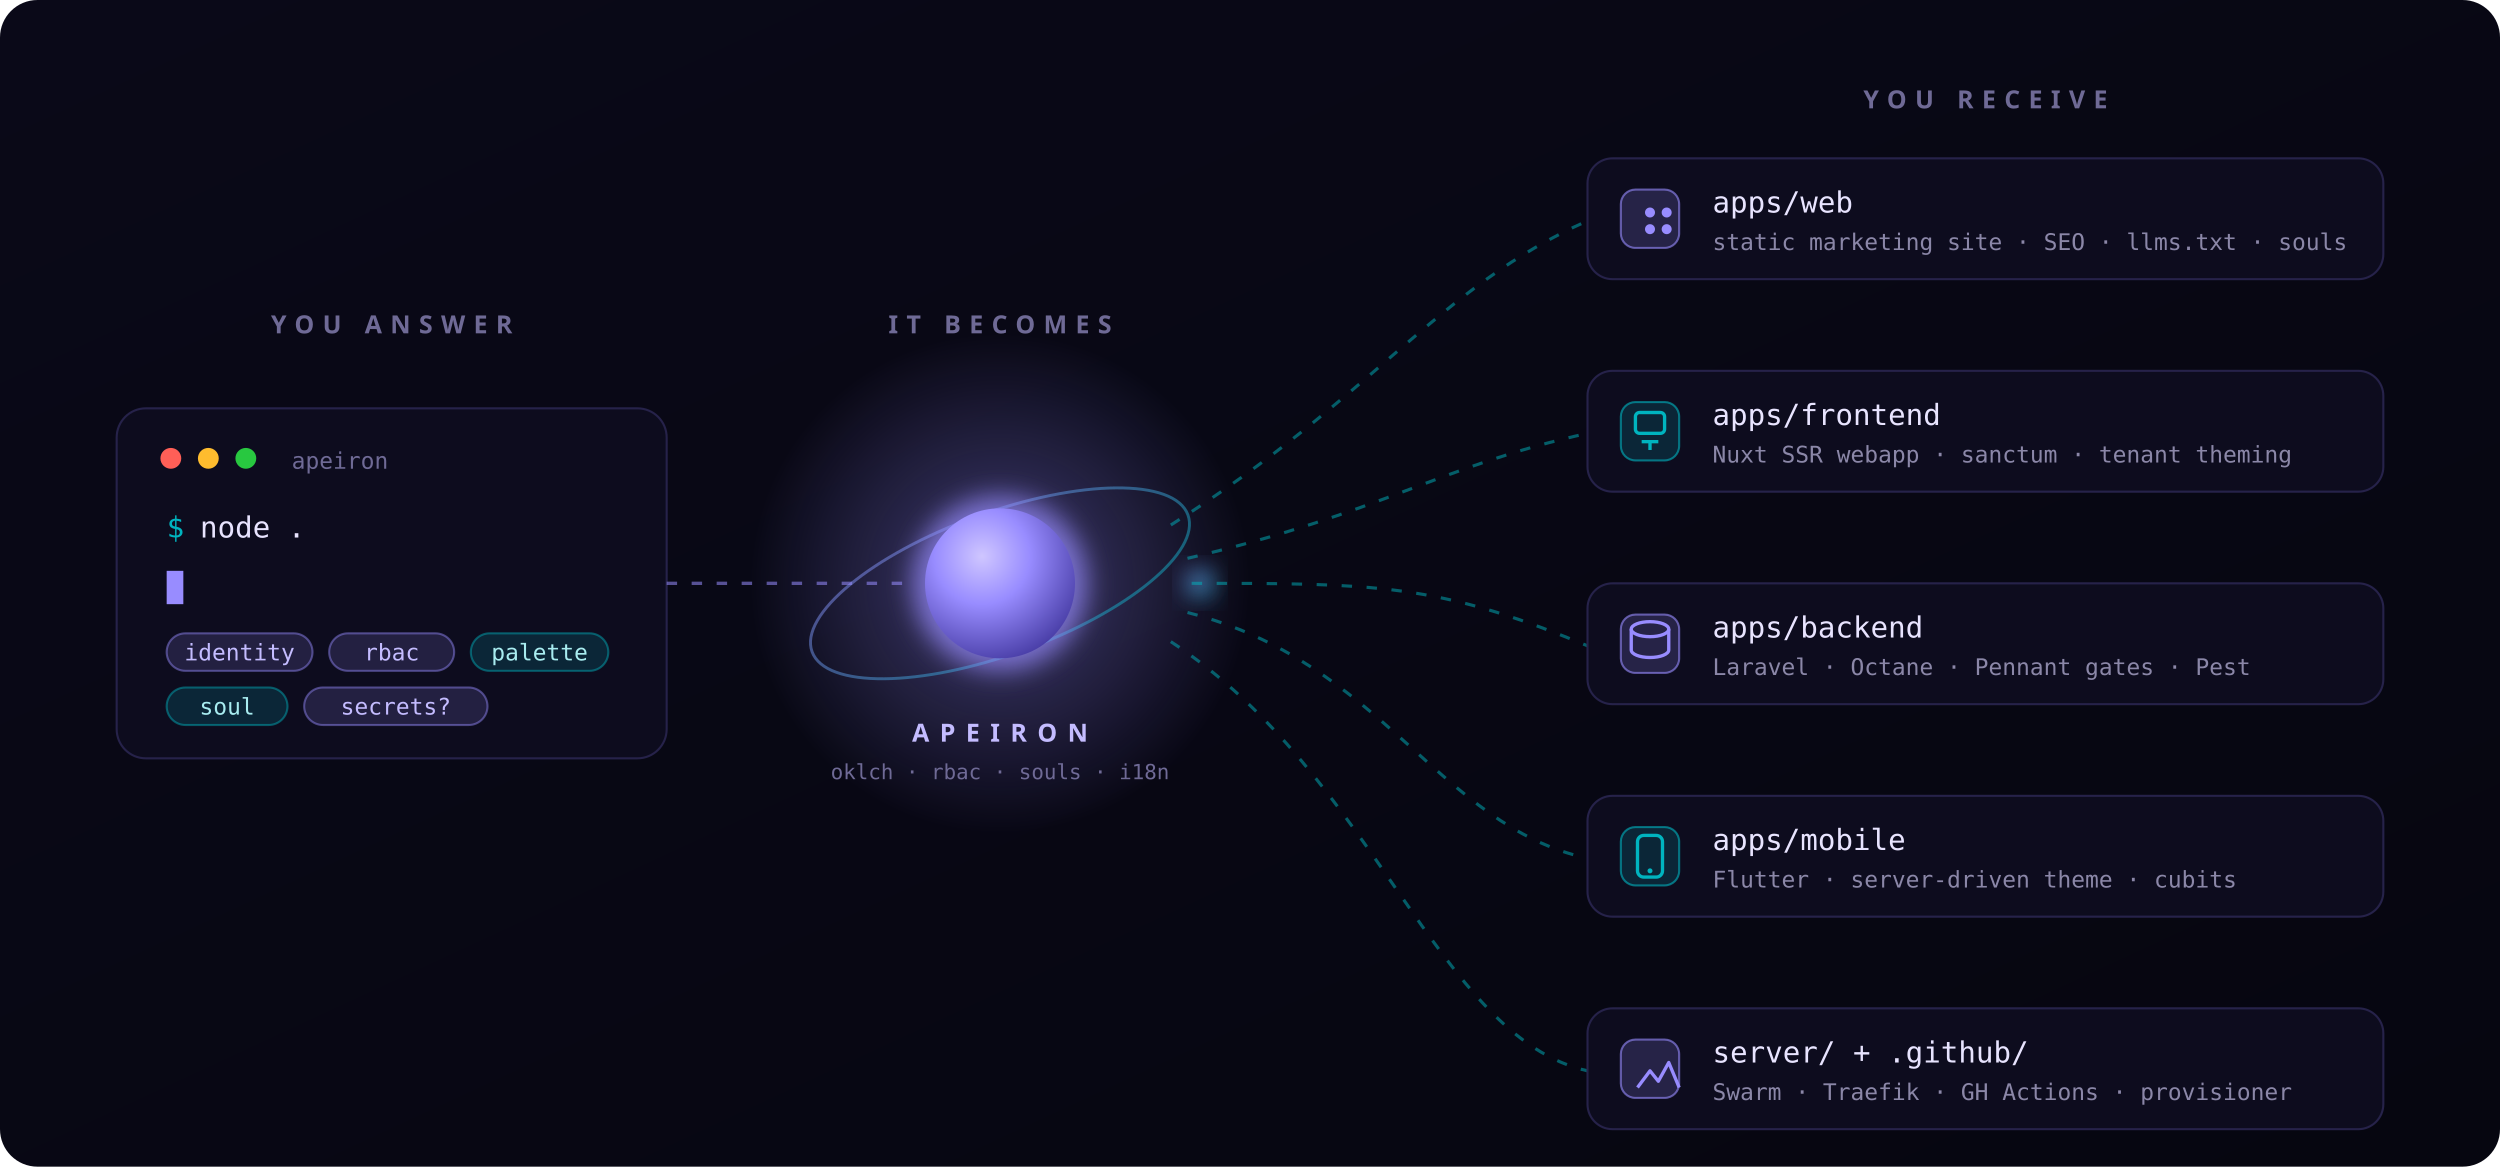
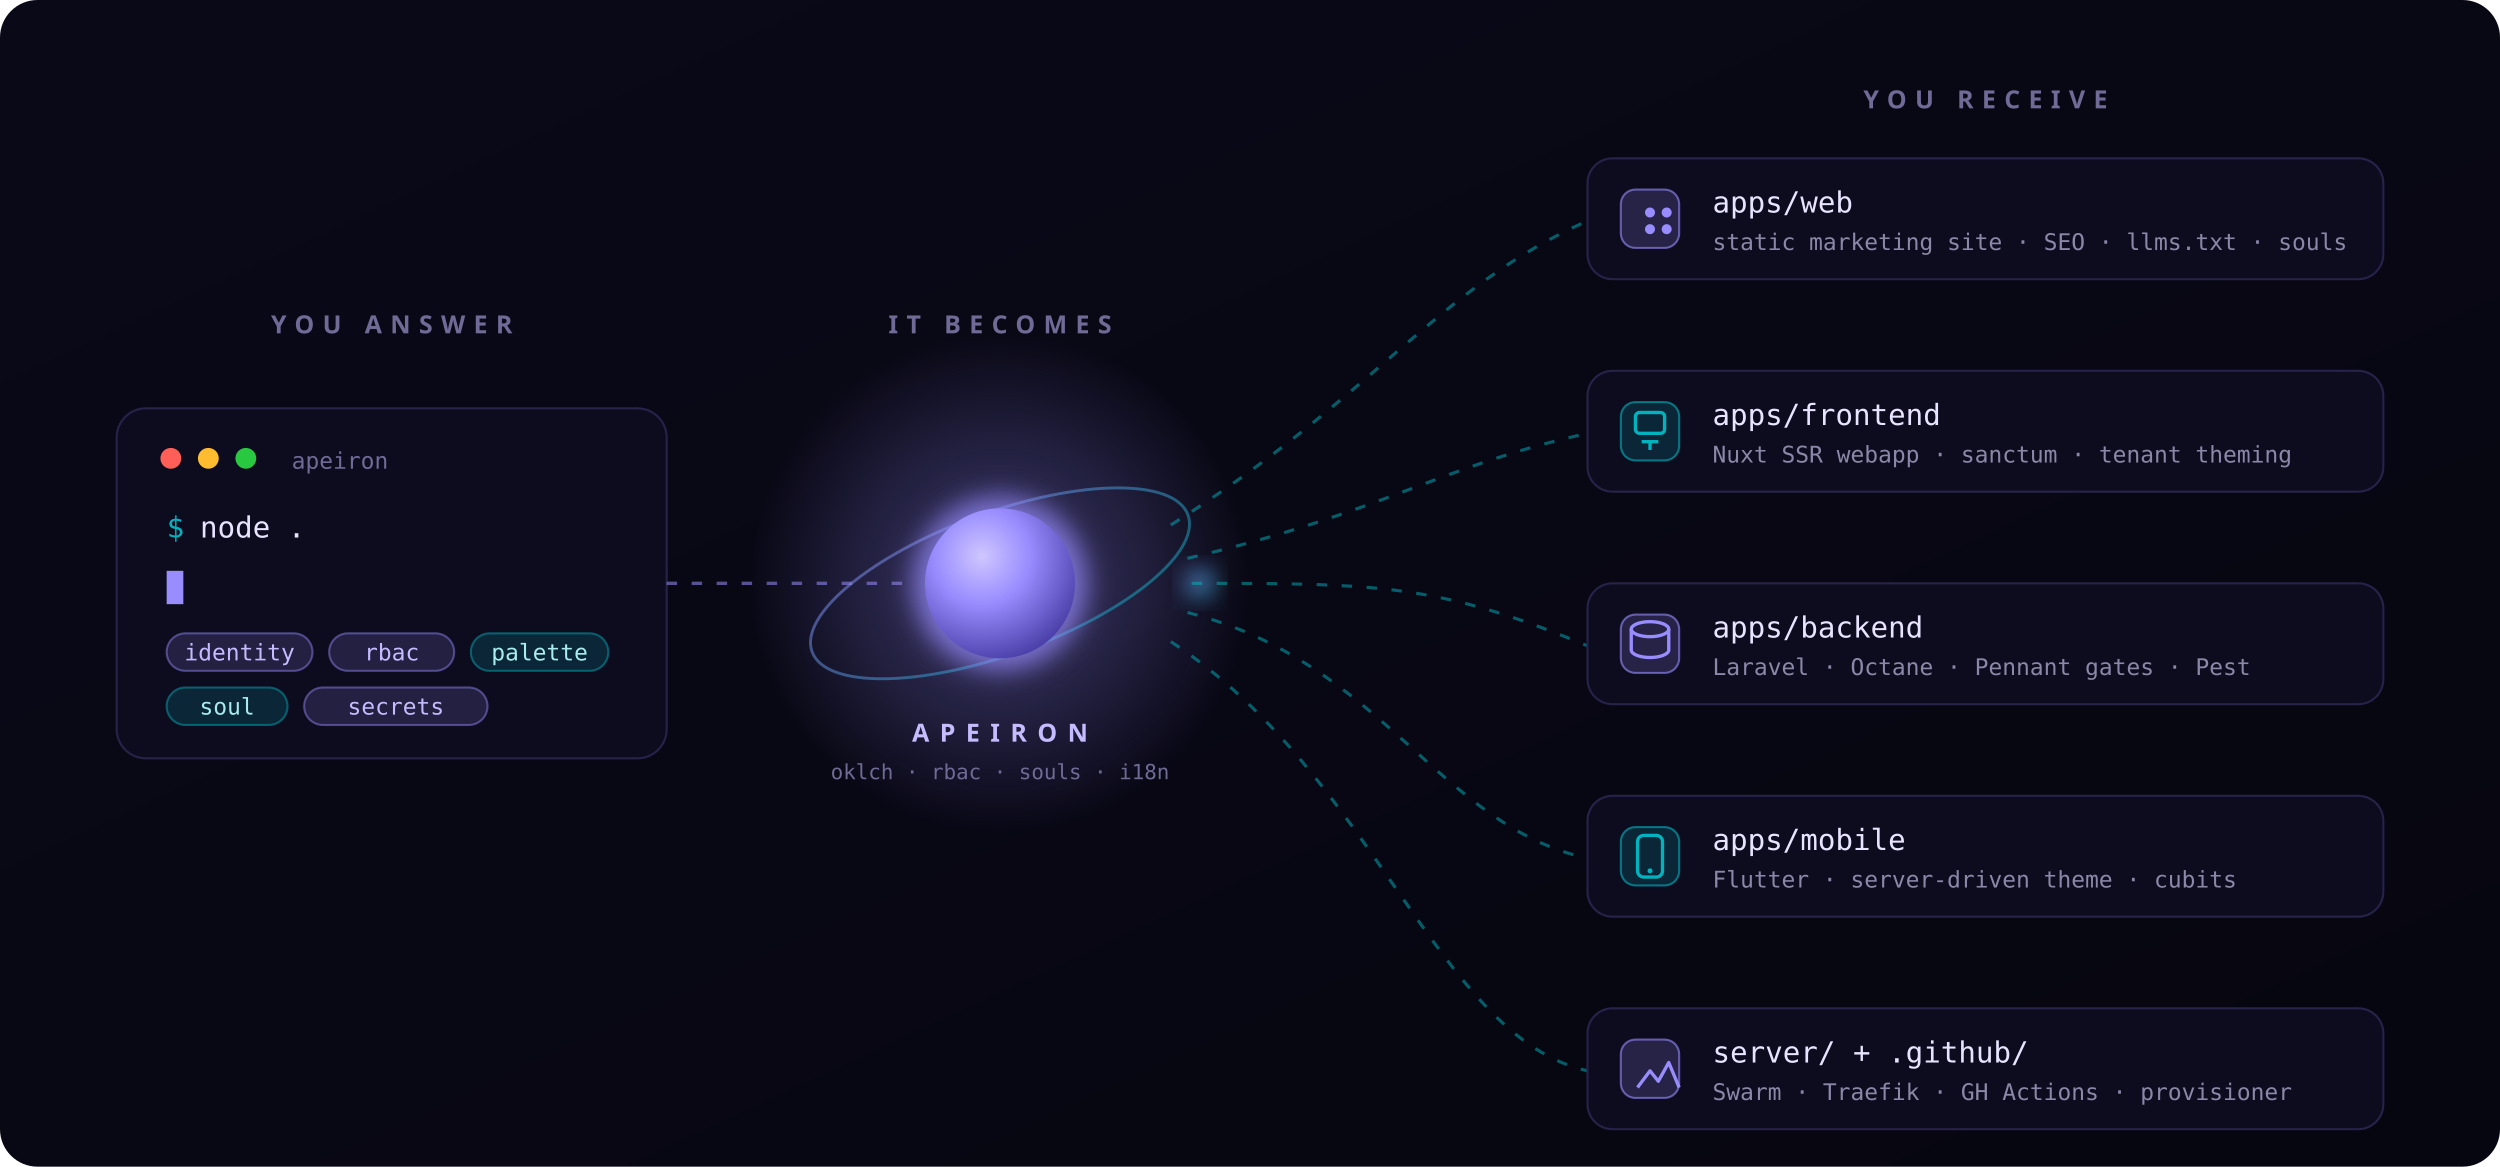
<svg xmlns="http://www.w3.org/2000/svg" width="1200" height="560" viewBox="0 0 1200 560" role="img" aria-label="Apeiron pipeline — one command to a full platform">
  <defs>
    <linearGradient id="f-bg" x1="0" y1="0" x2="1" y2="1">
      <stop offset="0%" stop-color="#0a0918" />
      <stop offset="100%" stop-color="#060610" />
    </linearGradient>
    <radialGradient id="f-core" cx="38%" cy="32%" r="80%">
      <stop offset="0%" stop-color="#cfc6ff" />
      <stop offset="40%" stop-color="#988cff" />
      <stop offset="100%" stop-color="#3a2f96" />
    </radialGradient>
    <radialGradient id="f-halo" cx="50%" cy="50%" r="50%">
      <stop offset="0%" stop-color="#988cff" stop-opacity="0.4" />
      <stop offset="100%" stop-color="#988cff" stop-opacity="0" />
    </radialGradient>
    <linearGradient id="f-ring" x1="0" y1="0" x2="1" y2="1">
      <stop offset="0%" stop-color="#988cff" />
      <stop offset="100%" stop-color="#00b4bf" />
    </linearGradient>
    <filter id="f-soft" x="-60%" y="-60%" width="220%" height="220%">
      <feGaussianBlur stdDeviation="6" />
    </filter>
  </defs>
  <rect width="1200" height="560" rx="18" fill="url(#f-bg)" />
  <g>
    <rect x="56" y="196" width="264" height="168" rx="14" fill="#0d0c1e" stroke="#26224a" />
    <circle cx="82" cy="220" r="5" fill="#ff5f57" />
    <circle cx="100" cy="220" r="5" fill="#febc2e" />
    <circle cx="118" cy="220" r="5" fill="#28c840" />
    <text x="140" y="225" font-family="ui-monospace, Menlo, monospace" font-size="11" fill="#6f6a96">apeiron</text>
    <text x="80" y="258" font-family="ui-monospace, Menlo, monospace" font-size="14" fill="#00b4bf">$</text>
    <text x="96" y="258" font-family="ui-monospace, Menlo, monospace" font-size="14" fill="#e8e4ff">node .</text>
    <rect x="80" y="274" width="8" height="16" fill="#988cff">
      <animate attributeName="opacity" values="1;0;1" dur="1.1s" repeatCount="indefinite" />
    </rect>
    <g font-family="ui-monospace, Menlo, monospace" font-size="11">
      <rect x="80" y="304" width="70" height="18" rx="9" fill="#988cff" fill-opacity="0.16" stroke="#988cff" stroke-opacity="0.45" />
      <text x="115" y="317" text-anchor="middle" fill="#c4bcff">identity</text>
      <rect x="158" y="304" width="60" height="18" rx="9" fill="#988cff" fill-opacity="0.16" stroke="#988cff" stroke-opacity="0.45" />
      <text x="188" y="317" text-anchor="middle" fill="#c4bcff">rbac</text>
      <rect x="226" y="304" width="66" height="18" rx="9" fill="#00b4bf" fill-opacity="0.16" stroke="#00b4bf" stroke-opacity="0.45" />
      <text x="259" y="317" text-anchor="middle" fill="#a8ecf0">palette</text>
      <rect x="80" y="330" width="58" height="18" rx="9" fill="#00b4bf" fill-opacity="0.16" stroke="#00b4bf" stroke-opacity="0.45" />
      <text x="109" y="343" text-anchor="middle" fill="#a8ecf0">soul</text>
      <rect x="146" y="330" width="88" height="18" rx="9" fill="#988cff" fill-opacity="0.16" stroke="#988cff" stroke-opacity="0.45" />
-       <text x="190" y="343" text-anchor="middle" fill="#c4bcff">secrets?</text>
+       <text x="190" y="343" text-anchor="middle" fill="#c4bcff">secrets</text>
    </g>
  </g>
  <g transform="translate(480 280)">
    <circle r="120" fill="url(#f-halo)" />
    <g>
      <animateTransform attributeName="transform" type="rotate" from="0" to="360" dur="30s" repeatCount="indefinite" />
      <ellipse rx="96" ry="34" fill="none" stroke="url(#f-ring)" stroke-opacity="0.5" stroke-width="1.4" transform="rotate(-20)" />
      <circle cx="96" cy="0" r="6" fill="url(#f-ring)" filter="url(#f-soft)" />
    </g>
    <circle r="42" fill="#988cff" filter="url(#f-soft)" opacity="0.7" />
    <circle r="36" fill="url(#f-core)" />
    <text x="0" y="76" text-anchor="middle" font-family="system-ui, sans-serif" font-size="12" font-weight="700" letter-spacing="5" fill="#c4bcff">APEIRON</text>
    <text x="0" y="94" text-anchor="middle" font-family="ui-monospace, Menlo, monospace" font-size="10" fill="#6f6a96">oklch · rbac · souls · i18n</text>
  </g>
  <g fill="none" stroke="#988cff" stroke-opacity="0.55" stroke-width="1.6" stroke-dasharray="5 7">
    <path d="M320 280 C 380 280, 400 280, 436 280">
      <animate attributeName="stroke-dashoffset" from="0" to="-24" dur="1.2s" repeatCount="indefinite" />
    </path>
  </g>
  <g fill="none" stroke="#00b4bf" stroke-opacity="0.5" stroke-width="1.5" stroke-dasharray="5 7">
    <path d="M562 252 C 660 190, 690 138, 762 106">
      <animate attributeName="stroke-dashoffset" from="0" to="-24" dur="1.2s" repeatCount="indefinite" />
    </path>
    <path d="M570 268 C 664 246, 690 224, 762 208">
      <animate attributeName="stroke-dashoffset" from="0" to="-24" dur="1.2s" repeatCount="indefinite" />
    </path>
    <path d="M572 280 C 660 280, 690 280, 762 310">
      <animate attributeName="stroke-dashoffset" from="0" to="-24" dur="1.2s" repeatCount="indefinite" />
    </path>
    <path d="M570 294 C 664 318, 690 396, 762 412">
      <animate attributeName="stroke-dashoffset" from="0" to="-24" dur="1.2s" repeatCount="indefinite" />
    </path>
    <path d="M562 308 C 660 372, 690 498, 762 514">
      <animate attributeName="stroke-dashoffset" from="0" to="-24" dur="1.2s" repeatCount="indefinite" />
    </path>
  </g>
  <g font-family="ui-monospace, Menlo, monospace">
    <g transform="translate(762 76)">
      <rect width="382" height="58" rx="12" fill="#0d0c1e" stroke="#26224a" />
      <rect x="16" y="15" width="28" height="28" rx="7" fill="#988cff" fill-opacity="0.18" stroke="#988cff" stroke-opacity="0.6" />
      <circle cx="30" cy="26" r="2.4" fill="#988cff" />
      <circle cx="38" cy="26" r="2.4" fill="#988cff" />
      <circle cx="30" cy="34" r="2.4" fill="#988cff" />
      <circle cx="38" cy="34" r="2.4" fill="#988cff" />
      <text x="60" y="26" font-size="14" fill="#e8e4ff">apps/web</text>
      <text x="60" y="44" font-size="11" fill="#8b87a8">static marketing site · SEO · llms.txt · souls</text>
    </g>
    <g transform="translate(762 178)">
      <rect width="382" height="58" rx="12" fill="#0d0c1e" stroke="#26224a" />
      <rect x="16" y="15" width="28" height="28" rx="7" fill="#00b4bf" fill-opacity="0.16" stroke="#00b4bf" stroke-opacity="0.6" />
      <rect x="23" y="20" width="14" height="10" rx="2" fill="none" stroke="#00b4bf" stroke-width="1.6" />
      <path d="M26 34 h8 M30 34 v4" stroke="#00b4bf" stroke-width="1.6" fill="none" />
      <text x="60" y="26" font-size="14" fill="#e8e4ff">apps/frontend</text>
      <text x="60" y="44" font-size="11" fill="#8b87a8">Nuxt SSR webapp · sanctum · tenant theming</text>
    </g>
    <g transform="translate(762 280)">
      <rect width="382" height="58" rx="12" fill="#0d0c1e" stroke="#26224a" />
      <rect x="16" y="15" width="28" height="28" rx="7" fill="#988cff" fill-opacity="0.18" stroke="#988cff" stroke-opacity="0.6" />
      <ellipse cx="30" cy="22" rx="9" ry="3.6" fill="none" stroke="#988cff" stroke-width="1.6" />
      <path d="M21 22 v10 a9 3.6 0 0 0 18 0 v-10" fill="none" stroke="#988cff" stroke-width="1.6" />
      <text x="60" y="26" font-size="14" fill="#e8e4ff">apps/backend</text>
      <text x="60" y="44" font-size="11" fill="#8b87a8">Laravel · Octane · Pennant gates · Pest</text>
    </g>
    <g transform="translate(762 382)">
      <rect width="382" height="58" rx="12" fill="#0d0c1e" stroke="#26224a" />
      <rect x="16" y="15" width="28" height="28" rx="7" fill="#00b4bf" fill-opacity="0.16" stroke="#00b4bf" stroke-opacity="0.6" />
      <rect x="24" y="19" width="12" height="20" rx="3" fill="none" stroke="#00b4bf" stroke-width="1.6" />
      <circle cx="30" cy="36" r="1.2" fill="#00b4bf" />
      <text x="60" y="26" font-size="14" fill="#e8e4ff">apps/mobile</text>
      <text x="60" y="44" font-size="11" fill="#8b87a8">Flutter · server-driven theme · cubits</text>
    </g>
    <g transform="translate(762 484)">
      <rect width="382" height="58" rx="12" fill="#0d0c1e" stroke="#26224a" />
      <rect x="16" y="15" width="28" height="28" rx="7" fill="#988cff" fill-opacity="0.18" stroke="#988cff" stroke-opacity="0.6" />
      <path d="M24 38 l6 -8 l4 5 l5 -9 l5 12" fill="none" stroke="#988cff" stroke-width="1.6" stroke-linejoin="round" />
      <text x="60" y="26" font-size="14" fill="#e8e4ff">server/ + .github/</text>
      <text x="60" y="44" font-size="11" fill="#8b87a8">Swarm · Traefik · GH Actions · provisioner</text>
    </g>
  </g>
  <text x="188" y="160" text-anchor="middle" font-family="system-ui, sans-serif" font-size="12" font-weight="700" letter-spacing="4" fill="#6f6a96">YOU ANSWER</text>
  <text x="480" y="160" text-anchor="middle" font-family="system-ui, sans-serif" font-size="12" font-weight="700" letter-spacing="4" fill="#6f6a96">IT BECOMES</text>
  <text x="953" y="52" text-anchor="middle" font-family="system-ui, sans-serif" font-size="12" font-weight="700" letter-spacing="4" fill="#6f6a96">YOU RECEIVE</text>
</svg>
